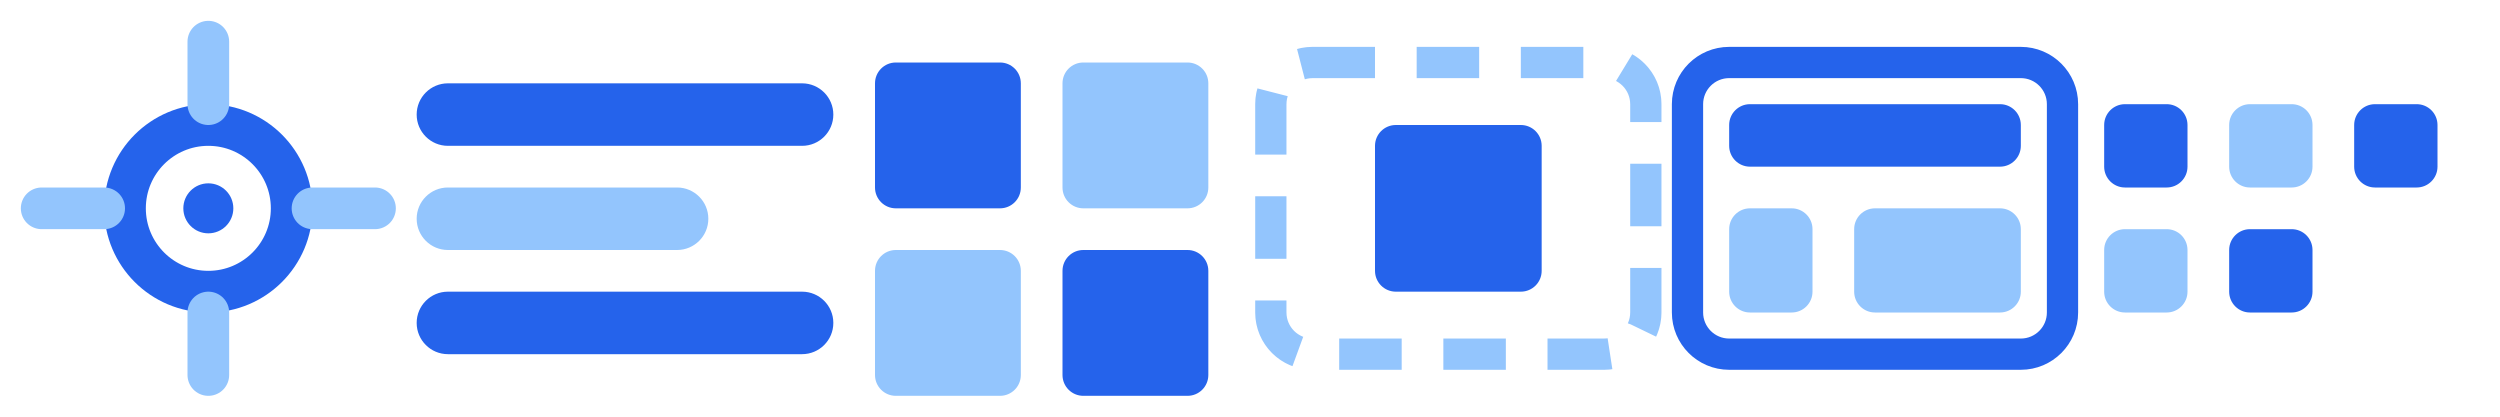
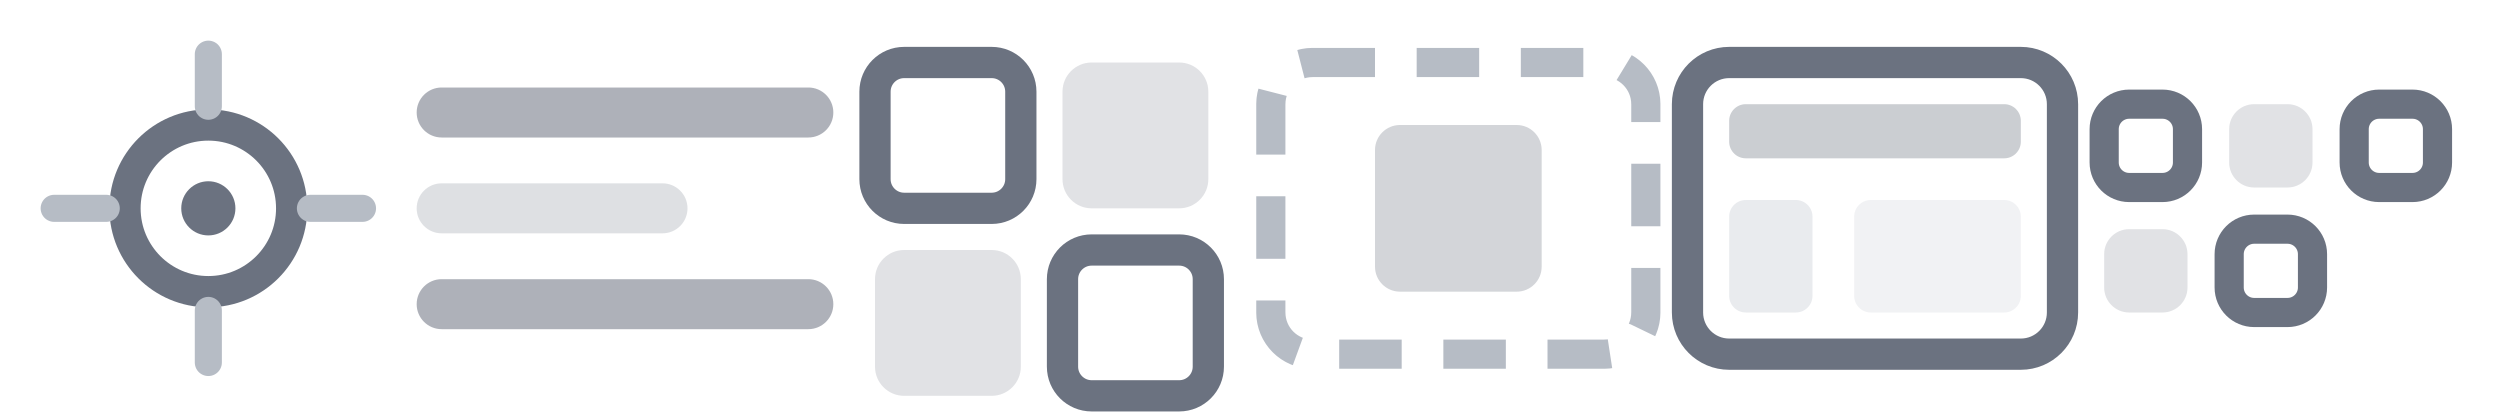
- <svg xmlns="http://www.w3.org/2000/svg" width="120" height="20" viewBox="0 0 120 20">
-   <circle cx="10" cy="10" r="4" fill="none" stroke="#2563EB" stroke-width="2" />
-   <circle cx="10" cy="10" r="1.2" fill="#2563EB" />
-   <path d="M10 2v3M10 15v3M2 10h3M15 10h3" stroke="#93C5FD" stroke-width="2" stroke-linecap="round" />
-   <rect x="20" y="4" width="20" height="3" rx="1.5" fill="#2563EB" />
-   <rect x="20" y="9" width="14" height="3" rx="1.5" fill="#93C5FD" />
-   <rect x="20" y="14" width="20" height="3" rx="1.5" fill="#2563EB" />
-   <rect x="42" y="3" width="7" height="7" rx="1" fill="#2563EB" />
-   <rect x="51" y="3" width="7" height="7" rx="1" fill="#93C5FD" />
-   <rect x="42" y="12" width="7" height="7" rx="1" fill="#93C5FD" />
-   <rect x="51" y="12" width="7" height="7" rx="1" fill="#2563EB" />
-   <rect x="61" y="3" width="18" height="14" rx="2" fill="none" stroke="#93C5FD" stroke-width="1.5" stroke-dasharray="3 2" />
-   <rect x="66" y="6" width="8" height="8" rx="1" fill="#2563EB" />
-   <rect x="81" y="3" width="18" height="14" rx="2" fill="none" stroke="#2563EB" stroke-width="1.5" />
-   <rect x="83" y="5" width="14" height="3" rx="1" fill="#2563EB" />
-   <rect x="83" y="10" width="4" height="5" rx="1" fill="#93C5FD" />
-   <rect x="89" y="10" width="8" height="5" rx="1" fill="#93C5FD" />
-   <rect x="101" y="5" width="4" height="4" rx="1" fill="#2563EB" />
-   <rect x="107" y="5" width="4" height="4" rx="1" fill="#93C5FD" />
-   <rect x="113" y="5" width="4" height="4" rx="1" fill="#2563EB" />
-   <rect x="101" y="11" width="4" height="4" rx="1" fill="#93C5FD" />
-   <rect x="107" y="11" width="4" height="4" rx="1" fill="#2563EB" />
+ <svg xmlns="http://www.w3.org/2000/svg" width="96" height="16" viewBox="0 0 120 20">
+   <circle cx="10" cy="10" r="4" fill="none" stroke="#6B7280" stroke-width="1.5" />
+   <circle cx="10" cy="10" r="1.3" fill="#6B7280" />
+   <path d="M10 2.6v2.5M10 14.9v2.5M2.6 10h2.5M14.9 10h2.5" stroke="#B6BCC5" stroke-width="1.3" stroke-linecap="round" />
+   <rect x="20" y="4.2" width="20" height="2.4" rx="1.2" fill="#6B7280" fill-opacity="0.55" />
+   <rect x="20" y="8.8" width="13" height="2.4" rx="1.2" fill="#6B7280" fill-opacity="0.22" />
+   <rect x="20" y="13.4" width="20" height="2.4" rx="1.2" fill="#6B7280" fill-opacity="0.55" />
+   <rect x="42" y="3" width="7" height="7" rx="1.4" fill="none" stroke="#6B7280" stroke-width="1.5" />
+   <rect x="51" y="3" width="7" height="7" rx="1.4" fill="#6B7280" fill-opacity="0.2" />
+   <rect x="42" y="12" width="7" height="7" rx="1.4" fill="#6B7280" fill-opacity="0.2" />
+   <rect x="51" y="12" width="7" height="7" rx="1.4" fill="none" stroke="#6B7280" stroke-width="1.5" />
+   <rect x="61" y="3" width="18" height="14" rx="2" fill="none" stroke="#B6BCC5" stroke-width="1.4" stroke-dasharray="3 2" />
+   <rect x="66" y="6" width="8" height="8" rx="1.2" fill="#6B7280" fill-opacity="0.3" />
+   <rect x="81" y="3" width="18" height="14" rx="2" fill="none" stroke="#6B7280" stroke-width="1.5" />
+   <rect x="83" y="5" width="14" height="2.6" rx="0.8" fill="#6B7280" fill-opacity="0.35" />
+   <rect x="83" y="9.6" width="4" height="5.4" rx="0.8" fill="#B6BCC5" fill-opacity="0.3" />
+   <rect x="89" y="9.6" width="8" height="5.4" rx="0.8" fill="#B6BCC5" fill-opacity="0.18" />
+   <rect x="101" y="5" width="4" height="4" rx="1.2" fill="none" stroke="#6B7280" stroke-width="1.4" />
+   <rect x="107" y="5" width="4" height="4" rx="1.2" fill="#6B7280" fill-opacity="0.2" />
+   <rect x="113" y="5" width="4" height="4" rx="1.2" fill="none" stroke="#6B7280" stroke-width="1.4" />
+   <rect x="101" y="11" width="4" height="4" rx="1.2" fill="#6B7280" fill-opacity="0.2" />
+   <rect x="107" y="11" width="4" height="4" rx="1.2" fill="none" stroke="#6B7280" stroke-width="1.4" />
</svg>
